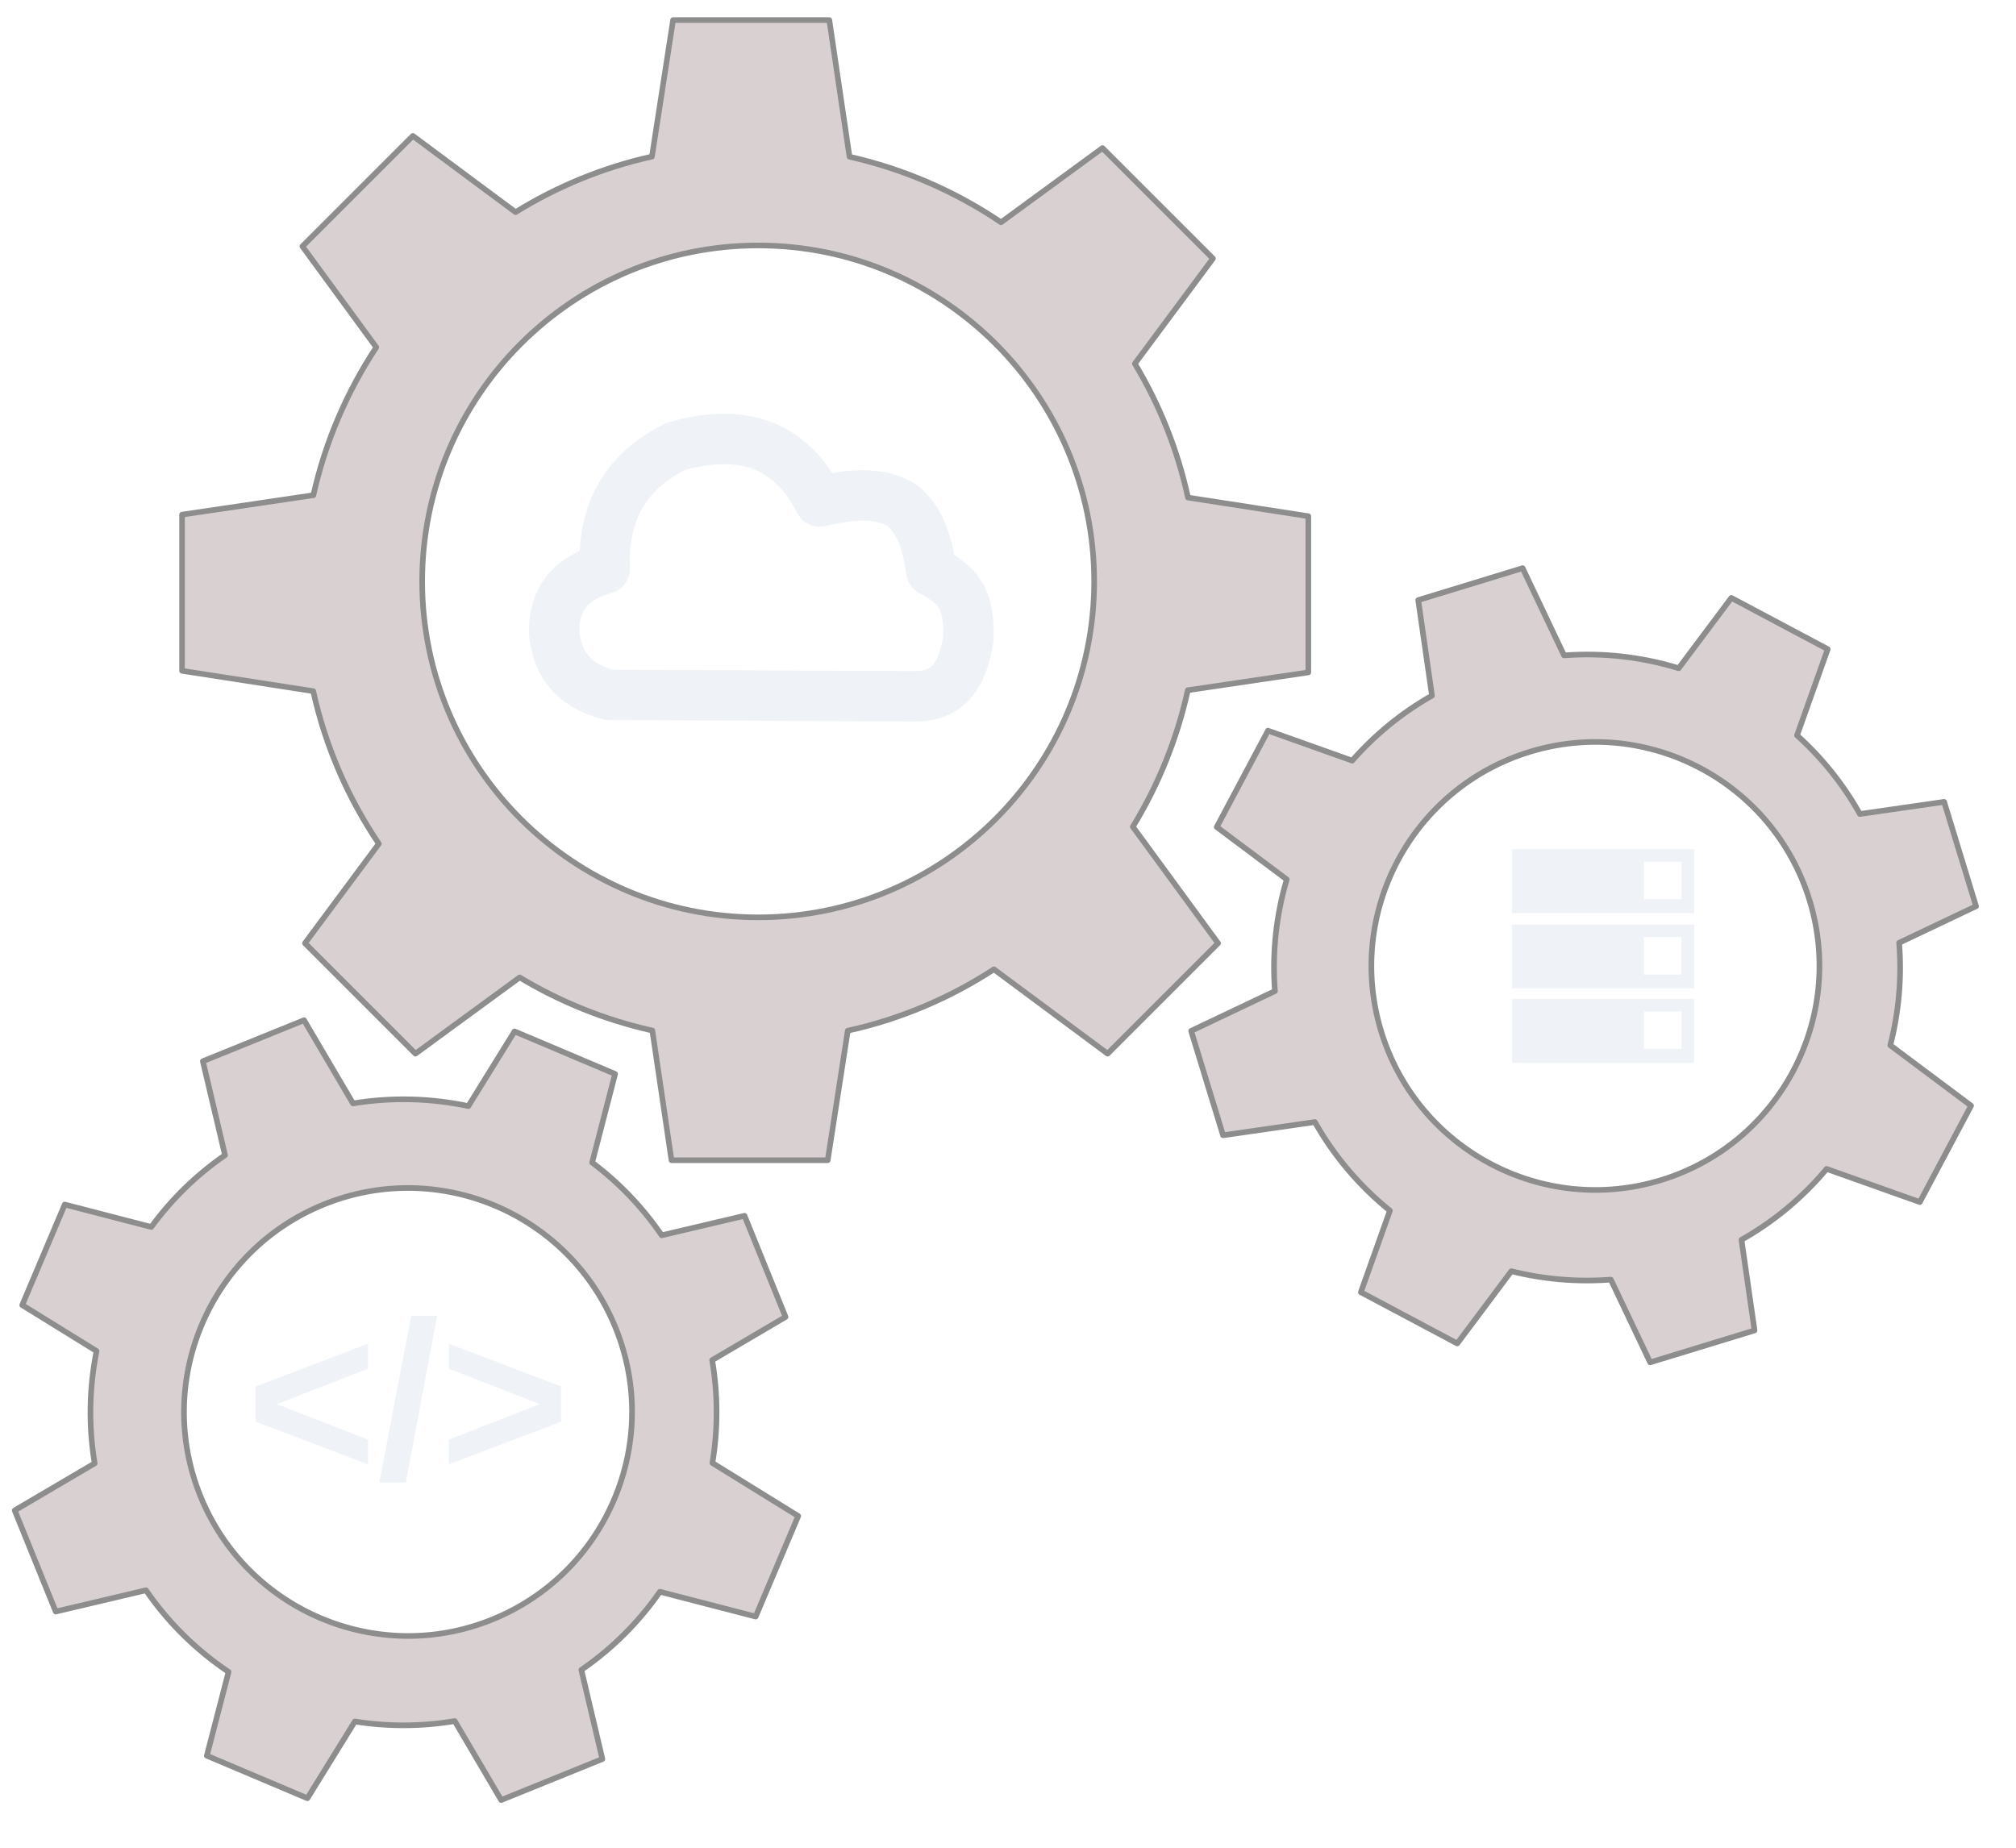
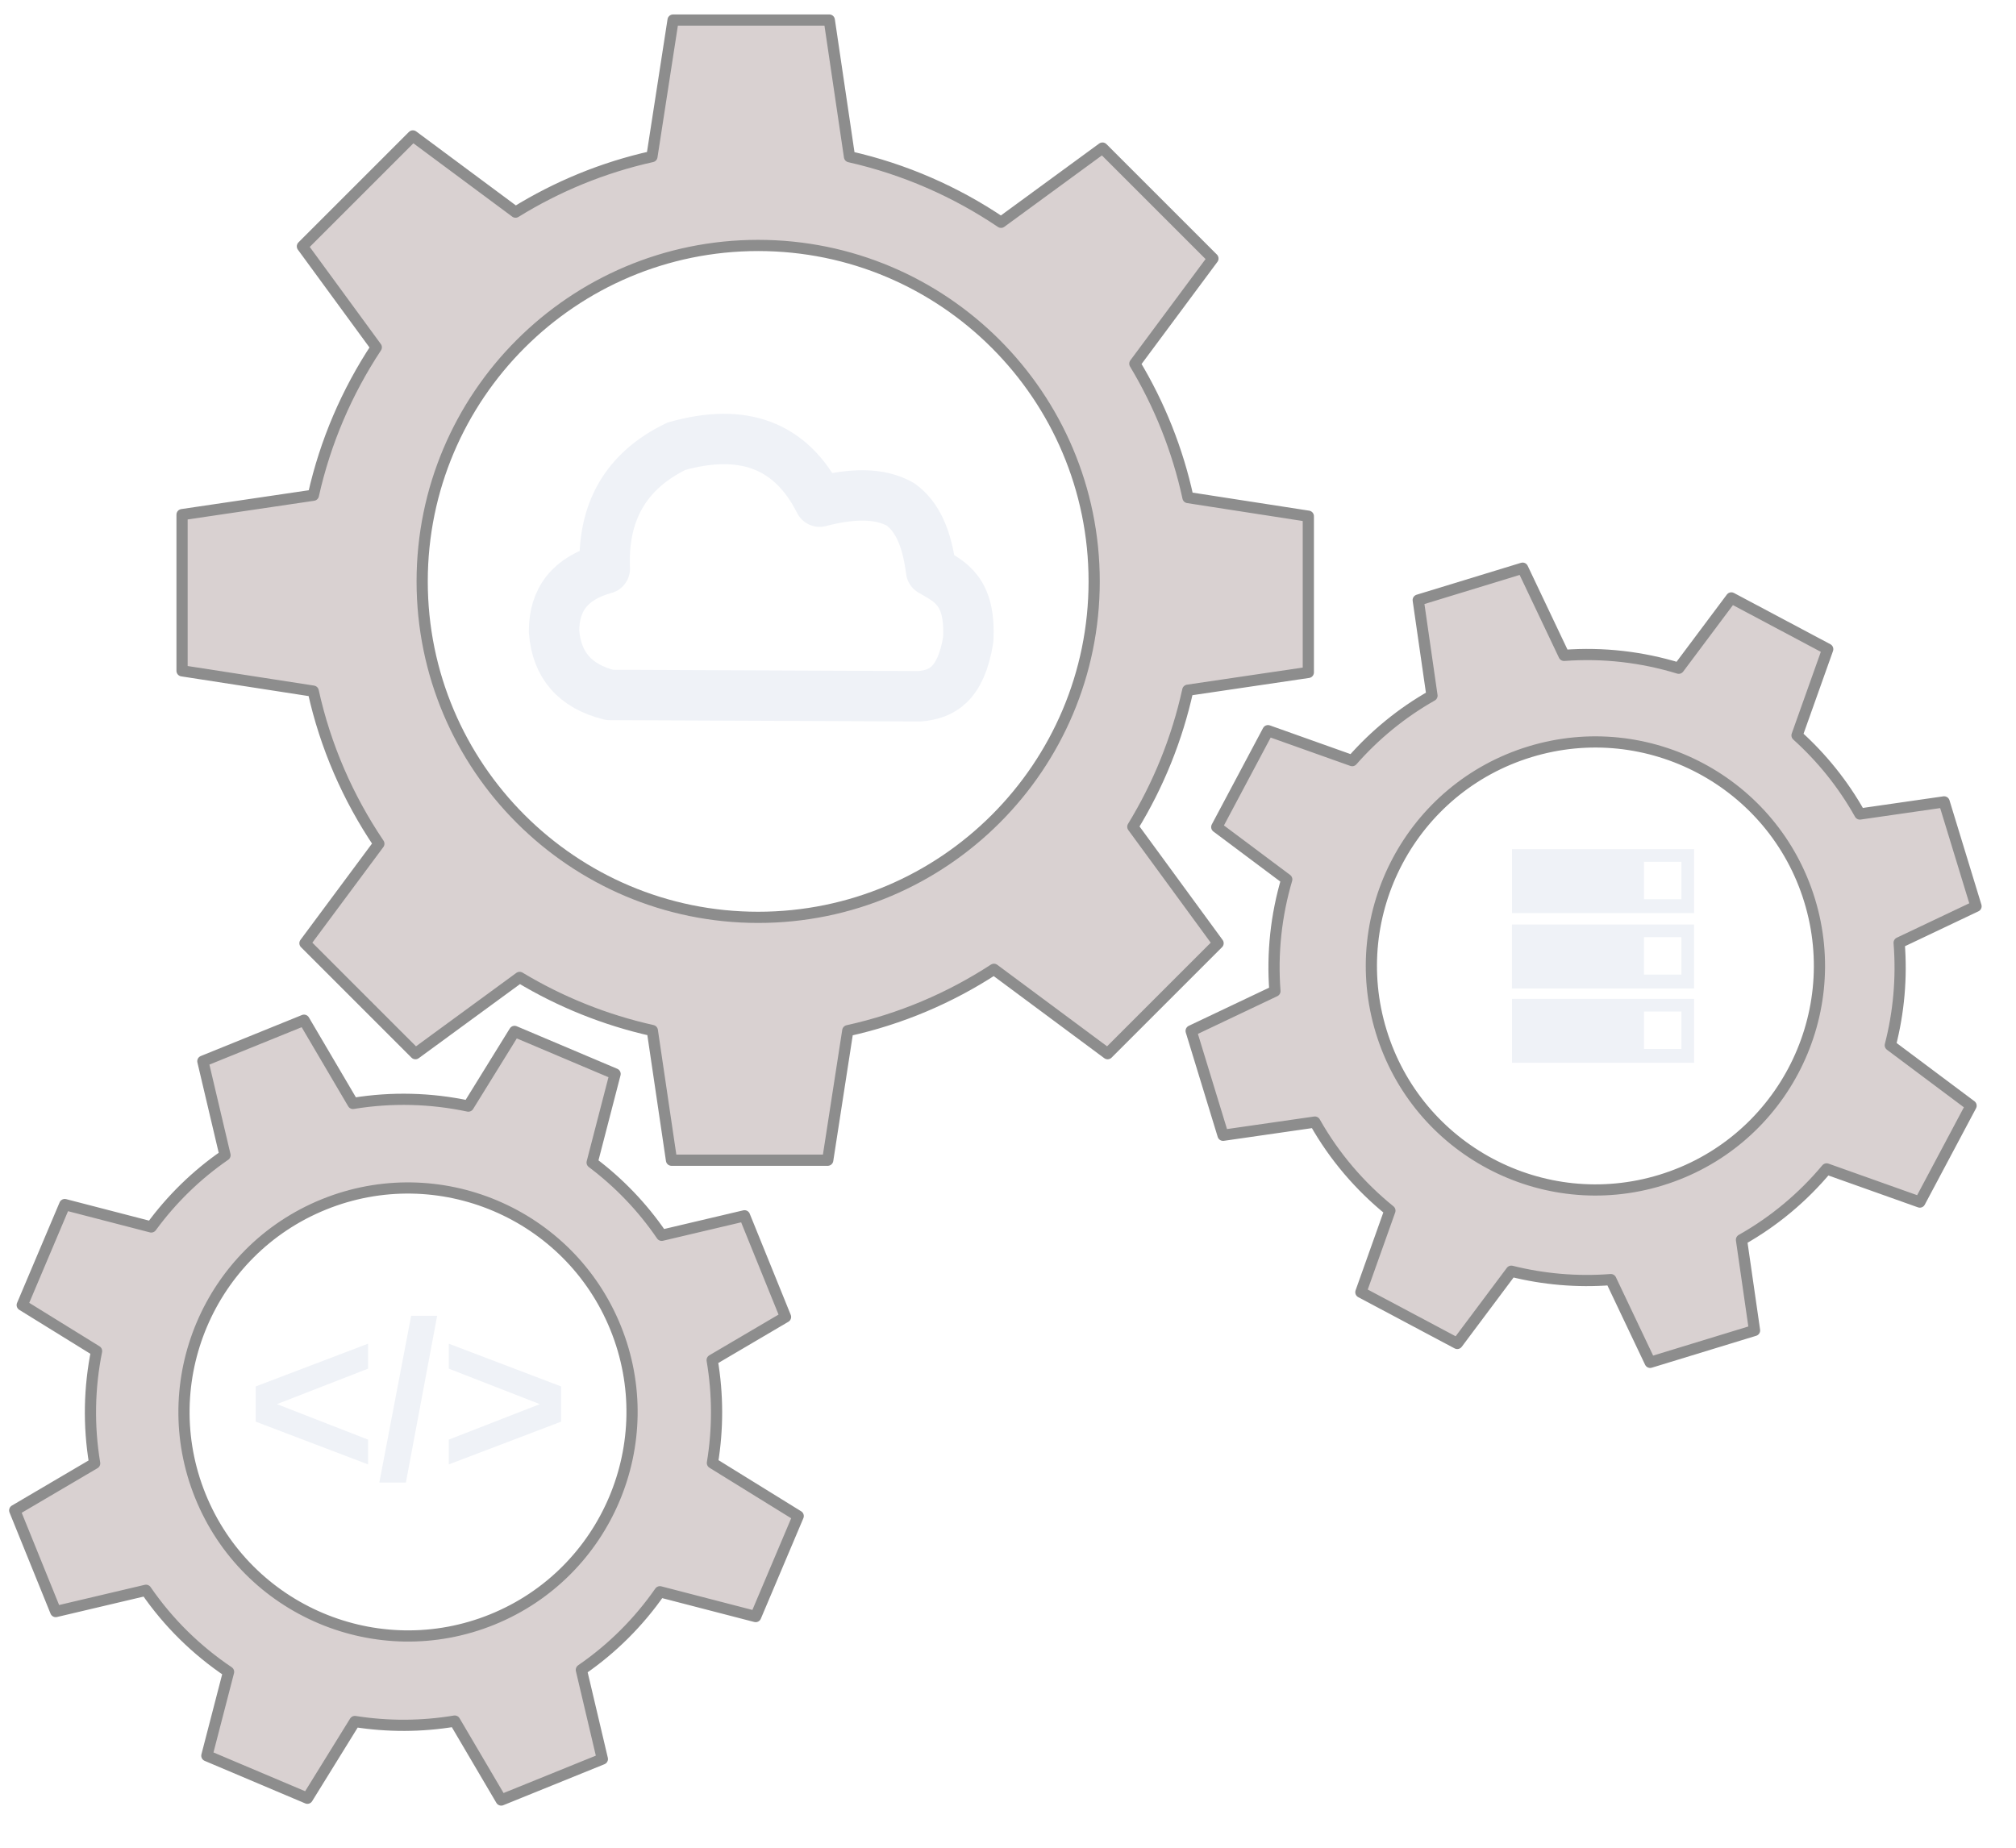
<svg xmlns="http://www.w3.org/2000/svg" width="100%" height="100%" viewBox="0 0 180 165" version="1.1" xml:space="preserve" style="fill-rule:evenodd;clip-rule:evenodd;stroke-linecap:round;stroke-linejoin:round;stroke-miterlimit:1.5;">
  <g id="Layer1">
    <g transform="matrix(1,0,0,1,-173,-187)">
-       <path d="M248.848,200.996C253.762,202.105 258.333,204.119 262.379,206.85L271.435,200.222L281.298,210.085L274.326,219.475C276.517,223.123 278.141,227.149 279.069,231.432L289.815,233.096L289.815,247.045L279.053,248.635C278.091,253.011 276.412,257.118 274.145,260.829L281.757,271.23L271.894,281.093L261.745,273.558C257.819,276.117 253.414,278.001 248.694,279.039L246.904,290.606L232.955,290.606L231.244,279.025C227.003,278.079 223.015,276.458 219.397,274.282L210.092,281.092L200.229,271.229L206.826,262.344C204.077,258.272 202.057,253.668 200.966,248.717L189.255,246.904L189.255,232.955L200.98,231.223C202.049,226.439 203.978,221.979 206.597,218.014L200,209L209.863,199.137L219.031,205.944C222.733,203.655 226.834,201.955 231.209,200.983L233.096,188.791L247.045,188.791L248.848,200.996ZM240.694,208.918C257.252,208.918 270.694,222.361 270.694,238.918C270.694,255.476 257.252,268.918 240.694,268.918C224.137,268.918 210.694,255.476 210.694,238.918C210.694,222.361 224.137,208.918 240.694,208.918Z" style="fill:rgb(217,209,209);stroke:rgb(141,141,141);stroke-width:0.5px;" />
+       <path d="M248.848,200.996C253.762,202.105 258.333,204.119 262.379,206.85L271.435,200.222L281.298,210.085L274.326,219.475C276.517,223.123 278.141,227.149 279.069,231.432L289.815,233.096L289.815,247.045L279.053,248.635C278.091,253.011 276.412,257.118 274.145,260.829L281.757,271.23L271.894,281.093L261.745,273.558C257.819,276.117 253.414,278.001 248.694,279.039L246.904,290.606L232.955,290.606L231.244,279.025C227.003,278.079 223.015,276.458 219.397,274.282L210.092,281.092L200.229,271.229L206.826,262.344C204.077,258.272 202.057,253.668 200.966,248.717L189.255,246.904L189.255,232.955L200.98,231.223C202.049,226.439 203.978,221.979 206.597,218.014L200,209L209.863,199.137L219.031,205.944C222.733,203.655 226.834,201.955 231.209,200.983L233.096,188.791L247.045,188.791L248.848,200.996ZM240.694,208.918C257.252,208.918 270.694,222.361 270.694,238.918C270.694,255.476 257.252,268.918 240.694,268.918C224.137,268.918 210.694,255.476 210.694,238.918C210.694,222.361 224.137,208.918 240.694,208.918Z" style="fill:rgb(217,209,209);stroke:rgb(141,141,141);stroke-width:1px;" />
    </g>
    <g transform="matrix(0.668275,-0.204312,0.204312,0.668275,-67.7179,-24.953)">
-       <path d="M248.848,200.996C253.762,202.105 258.333,204.119 262.379,206.85L271.435,200.222L281.298,210.085L274.326,219.475C276.517,223.123 278.141,227.149 279.069,231.432L289.815,233.096L289.815,247.045L279.053,248.635C278.091,253.011 276.412,257.118 274.145,260.829L281.757,271.23L271.894,281.093L261.745,273.558C257.819,276.117 253.414,278.001 248.694,279.039L246.904,290.606L232.955,290.606L231.244,279.025C227.003,278.079 223.015,276.458 219.397,274.282L210.092,281.092L200.229,271.229L206.826,262.344C204.077,258.272 202.057,253.668 200.966,248.717L189.255,246.904L189.255,232.955L200.98,231.223C202.049,226.439 203.978,221.979 206.597,218.014L200,209L209.863,199.137L219.031,205.944C222.733,203.655 226.834,201.955 231.209,200.983L233.096,188.791L247.045,188.791L248.848,200.996ZM241.077,211.5C256.873,211.5 269.698,224.325 269.698,240.12C269.698,255.916 256.873,268.741 241.077,268.741C225.282,268.741 212.457,255.916 212.457,240.12C212.457,224.325 225.282,211.5 241.077,211.5Z" style="fill:rgb(217,209,209);stroke:rgb(141,141,141);stroke-width:0.72px;" />
+       <path d="M248.848,200.996C253.762,202.105 258.333,204.119 262.379,206.85L271.435,200.222L281.298,210.085L274.326,219.475C276.517,223.123 278.141,227.149 279.069,231.432L289.815,233.096L289.815,247.045L279.053,248.635C278.091,253.011 276.412,257.118 274.145,260.829L281.757,271.23L271.894,281.093L261.745,273.558C257.819,276.117 253.414,278.001 248.694,279.039L246.904,290.606L232.955,290.606L231.244,279.025C227.003,278.079 223.015,276.458 219.397,274.282L210.092,281.092L200.229,271.229L206.826,262.344C204.077,258.272 202.057,253.668 200.966,248.717L189.255,246.904L189.255,232.955L200.98,231.223C202.049,226.439 203.978,221.979 206.597,218.014L200,209L209.863,199.137L219.031,205.944C222.733,203.655 226.834,201.955 231.209,200.983L233.096,188.791L247.045,188.791L248.848,200.996ZM241.077,211.5C256.873,211.5 269.698,224.325 269.698,240.12C269.698,255.916 256.873,268.741 241.077,268.741C225.282,268.741 212.457,255.916 212.457,240.12C212.457,224.325 225.282,211.5 241.077,211.5Z" style="fill:rgb(217,209,209);stroke:rgb(141,141,141);stroke-width:1.43px;" />
    </g>
    <g transform="matrix(0.647625,-0.262521,0.262521,0.647625,-182.408,33.6922)">
-       <path d="M248.848,200.996C253.762,202.105 258.333,204.119 262.379,206.85L271.435,200.222L281.298,210.085L274.326,219.475C276.517,223.123 278.141,227.149 279.069,231.432L289.815,233.096L289.815,247.045L279.053,248.635C278.091,253.011 276.412,257.118 274.145,260.829L281.757,271.23L271.894,281.093L261.745,273.558C257.819,276.117 253.414,278.001 248.694,279.039L246.904,290.606L232.955,290.606L231.244,279.025C227.003,278.079 223.015,276.458 219.397,274.282L210.092,281.092L200.229,271.229L206.826,262.344C204.077,258.272 202.057,253.668 200.966,248.717L189.255,246.904L189.255,232.955L200.98,231.223C202.049,226.439 203.978,221.979 206.597,218.014L200,209L209.863,199.137L219.031,205.944C222.733,203.655 226.834,201.955 231.209,200.983L233.096,188.791L247.045,188.791L248.848,200.996ZM240.55,211.558C256.346,211.558 269.17,224.382 269.17,240.178C269.17,255.974 256.346,268.798 240.55,268.798C224.754,268.798 211.93,255.974 211.93,240.178C211.93,224.382 224.754,211.558 240.55,211.558Z" style="fill:rgb(217,209,209);stroke:rgb(141,141,141);stroke-width:0.72px;" />
+       <path d="M248.848,200.996C253.762,202.105 258.333,204.119 262.379,206.85L271.435,200.222L281.298,210.085L274.326,219.475C276.517,223.123 278.141,227.149 279.069,231.432L289.815,233.096L289.815,247.045L279.053,248.635C278.091,253.011 276.412,257.118 274.145,260.829L281.757,271.23L271.894,281.093L261.745,273.558C257.819,276.117 253.414,278.001 248.694,279.039L246.904,290.606L232.955,290.606L231.244,279.025C227.003,278.079 223.015,276.458 219.397,274.282L210.092,281.092L200.229,271.229L206.826,262.344C204.077,258.272 202.057,253.668 200.966,248.717L189.255,246.904L189.255,232.955L200.98,231.223C202.049,226.439 203.978,221.979 206.597,218.014L200,209L209.863,199.137L219.031,205.944C222.733,203.655 226.834,201.955 231.209,200.983L233.096,188.791L247.045,188.791L248.848,200.996ZM240.55,211.558C256.346,211.558 269.17,224.382 269.17,240.178C269.17,255.974 256.346,268.798 240.55,268.798C224.754,268.798 211.93,255.974 211.93,240.178C211.93,224.382 224.754,211.558 240.55,211.558Z" style="fill:rgb(217,209,209);stroke:rgb(141,141,141);stroke-width:1.43px;" />
    </g>
    <g transform="matrix(0.50071,0,0,0.50071,-130.704,-53.5732)">
      <text x="304.964px" y="370.602px" style="font-family:'Arial-BoldMT', 'Arial', sans-serif;font-weight:700;font-size:39.943px;fill:rgb(239,242,247);">&lt;/&gt;</text>
    </g>
    <g transform="matrix(1,0,0,1,1,0)">
      <g transform="matrix(1,0,0,1,0.0852952,0)">
        <path d="M150.175,75.829L133.915,75.829L133.915,81.537L150.175,81.537L150.175,75.829ZM149.044,76.957L145.7,76.957L145.7,80.301L149.044,80.301L149.044,76.957Z" style="fill:rgb(239,242,247);" />
      </g>
      <g transform="matrix(1,0,0,1,0.0793971,6.72984)">
        <path d="M150.175,75.829L133.915,75.829L133.915,81.537L150.175,81.537L150.175,75.829ZM149.044,76.957L145.7,76.957L145.7,80.301L149.044,80.301L149.044,76.957Z" style="fill:rgb(239,242,247);" />
      </g>
      <g transform="matrix(1,0,0,1,0.0852952,13.3705)">
        <path d="M150.175,75.829L133.915,75.829L133.915,81.537L150.175,81.537L150.175,75.829ZM149.044,76.957L145.7,76.957L145.7,80.301L149.044,80.301L149.044,76.957Z" style="fill:rgb(239,242,247);" />
      </g>
    </g>
    <g transform="matrix(0.38866,0,0,0.38866,39.3585,23.4248)">
      <path d="M38.799,99.403L110.041,99.701C115.023,99.253 119.444,97.097 121.164,86.711C121.755,75.542 117.067,73.434 112.64,70.88C111.678,63.337 109.5,58.479 105.642,55.642C100.761,52.853 94.31,53.095 87.024,54.989C80.383,41.786 69.196,37.995 54.116,42.261C42.385,47.942 37.131,57.453 37.67,70.39C29.698,72.566 25.985,77.482 26.016,84.806C26.596,92.516 30.8,97.426 38.799,99.403Z" style="fill:none;stroke:rgb(239,242,247);stroke-width:11.58px;" />
    </g>
  </g>
</svg>
